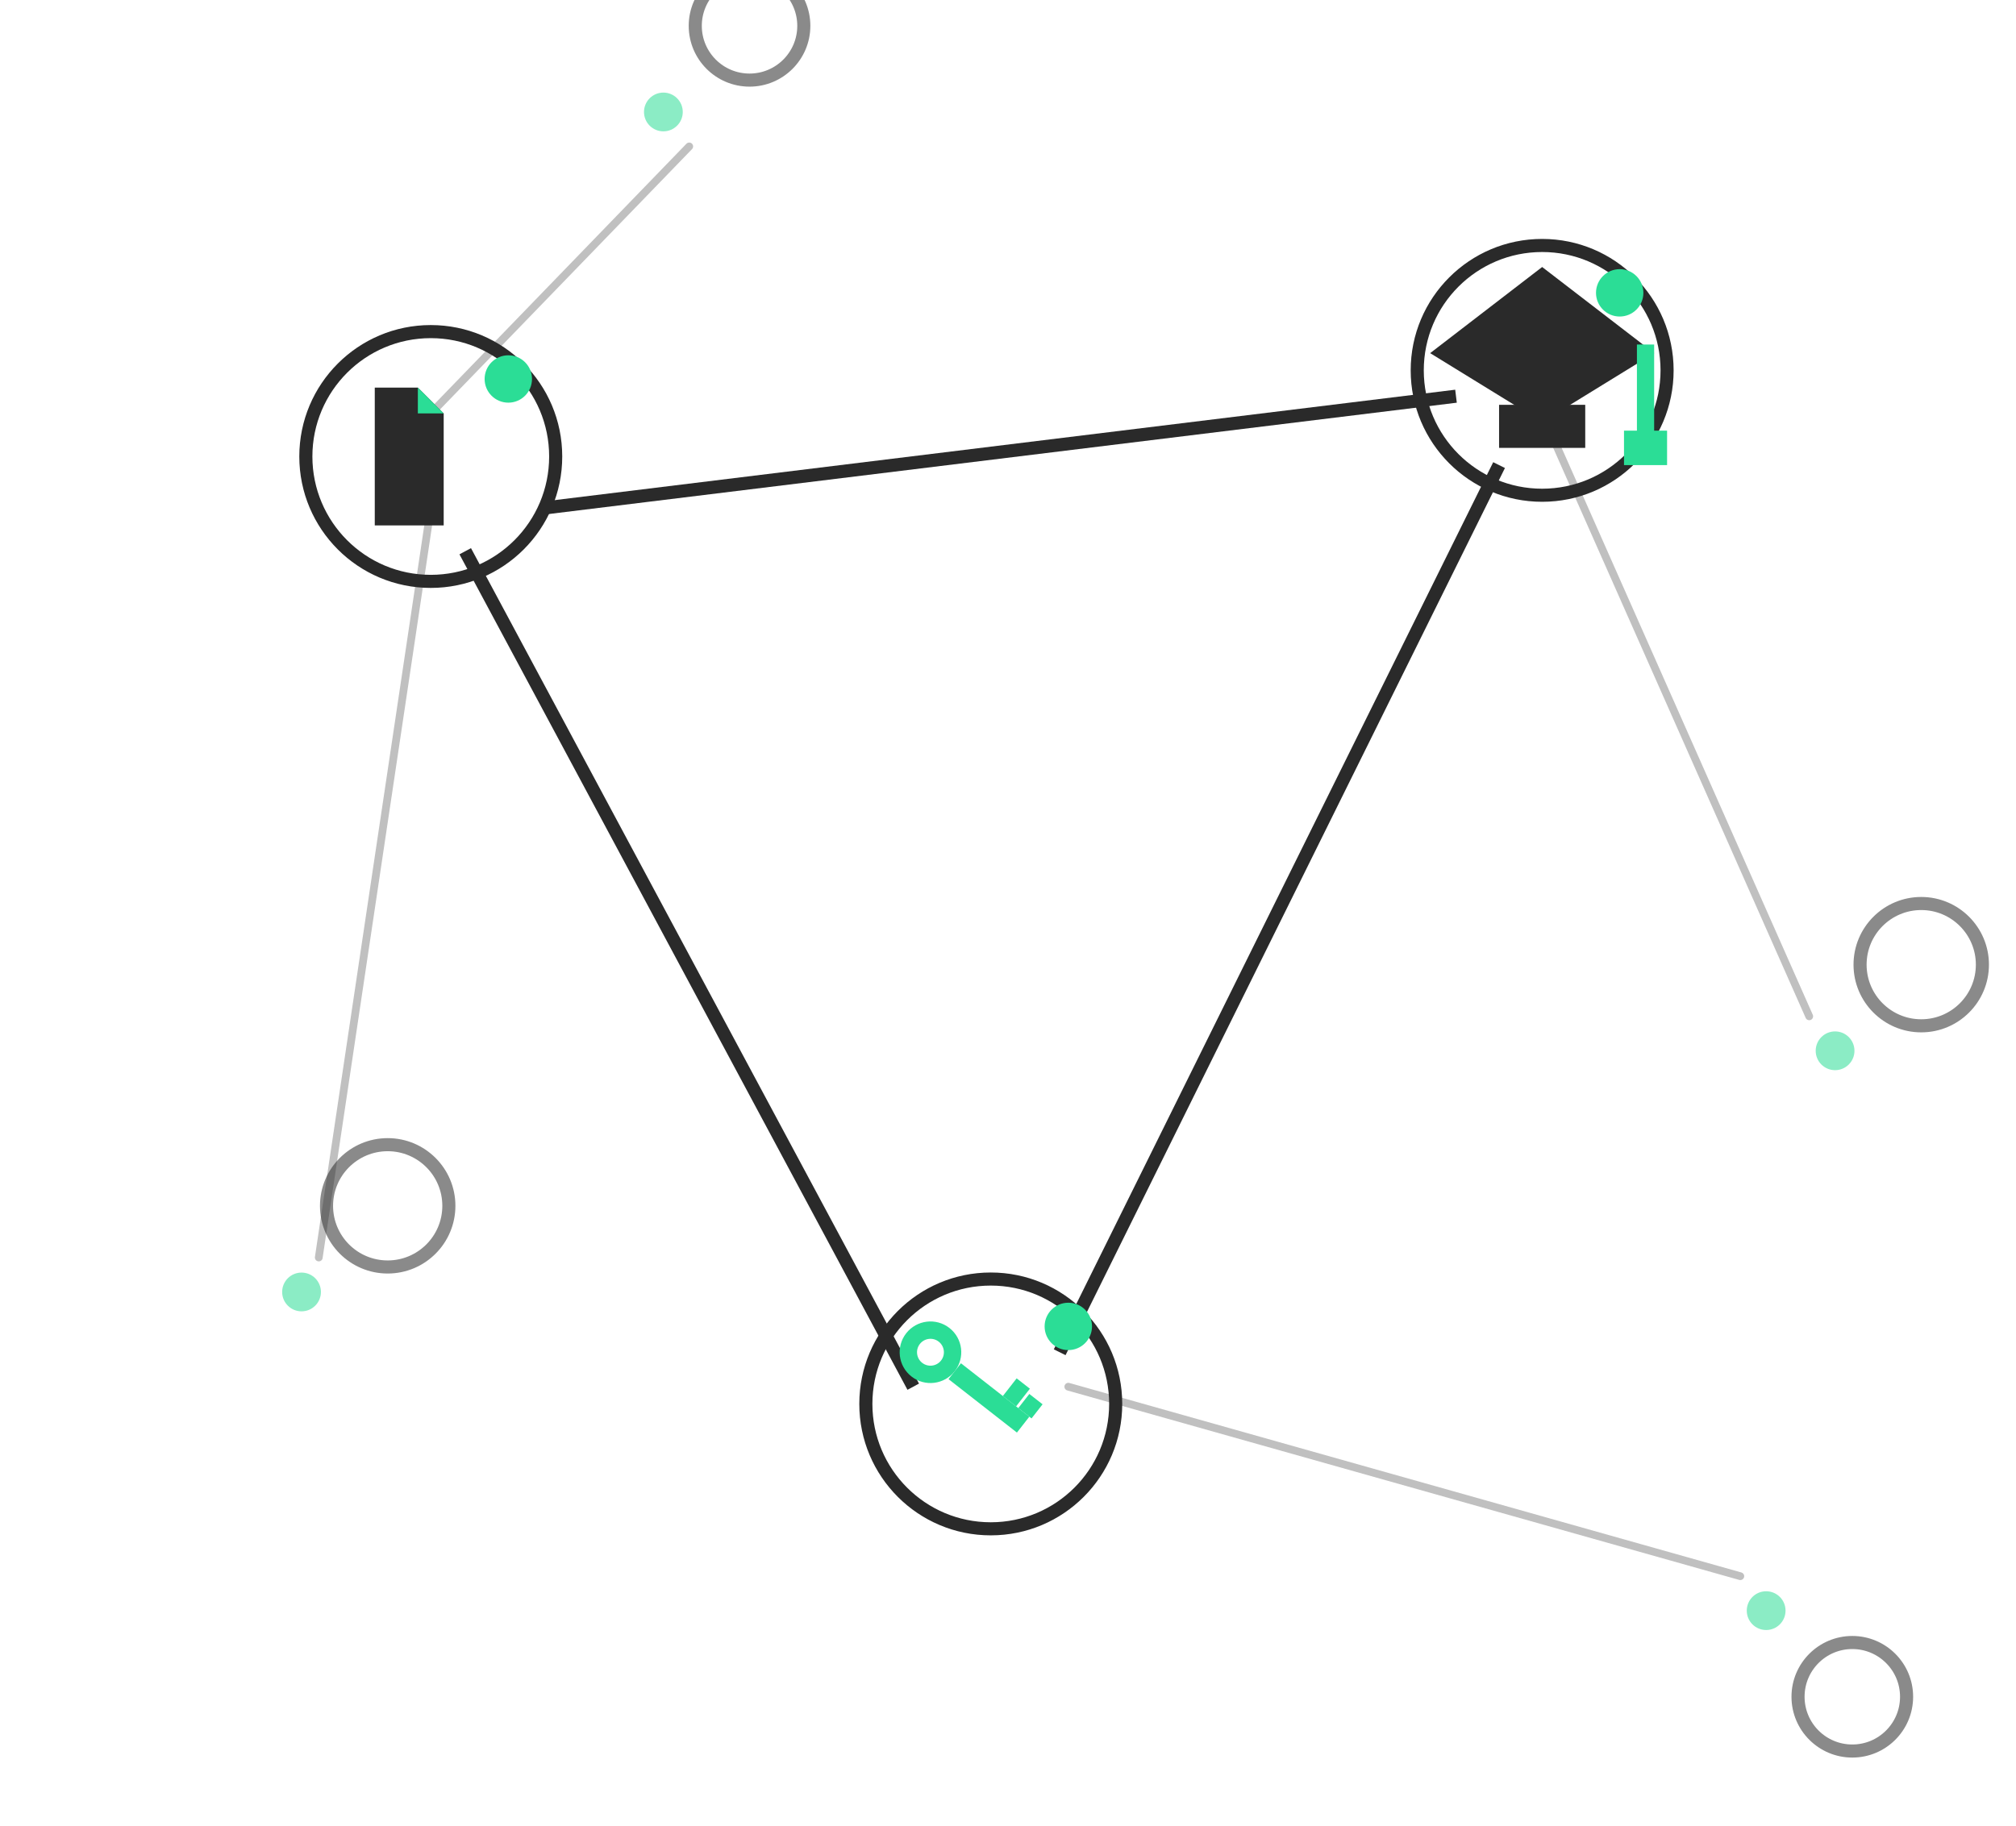
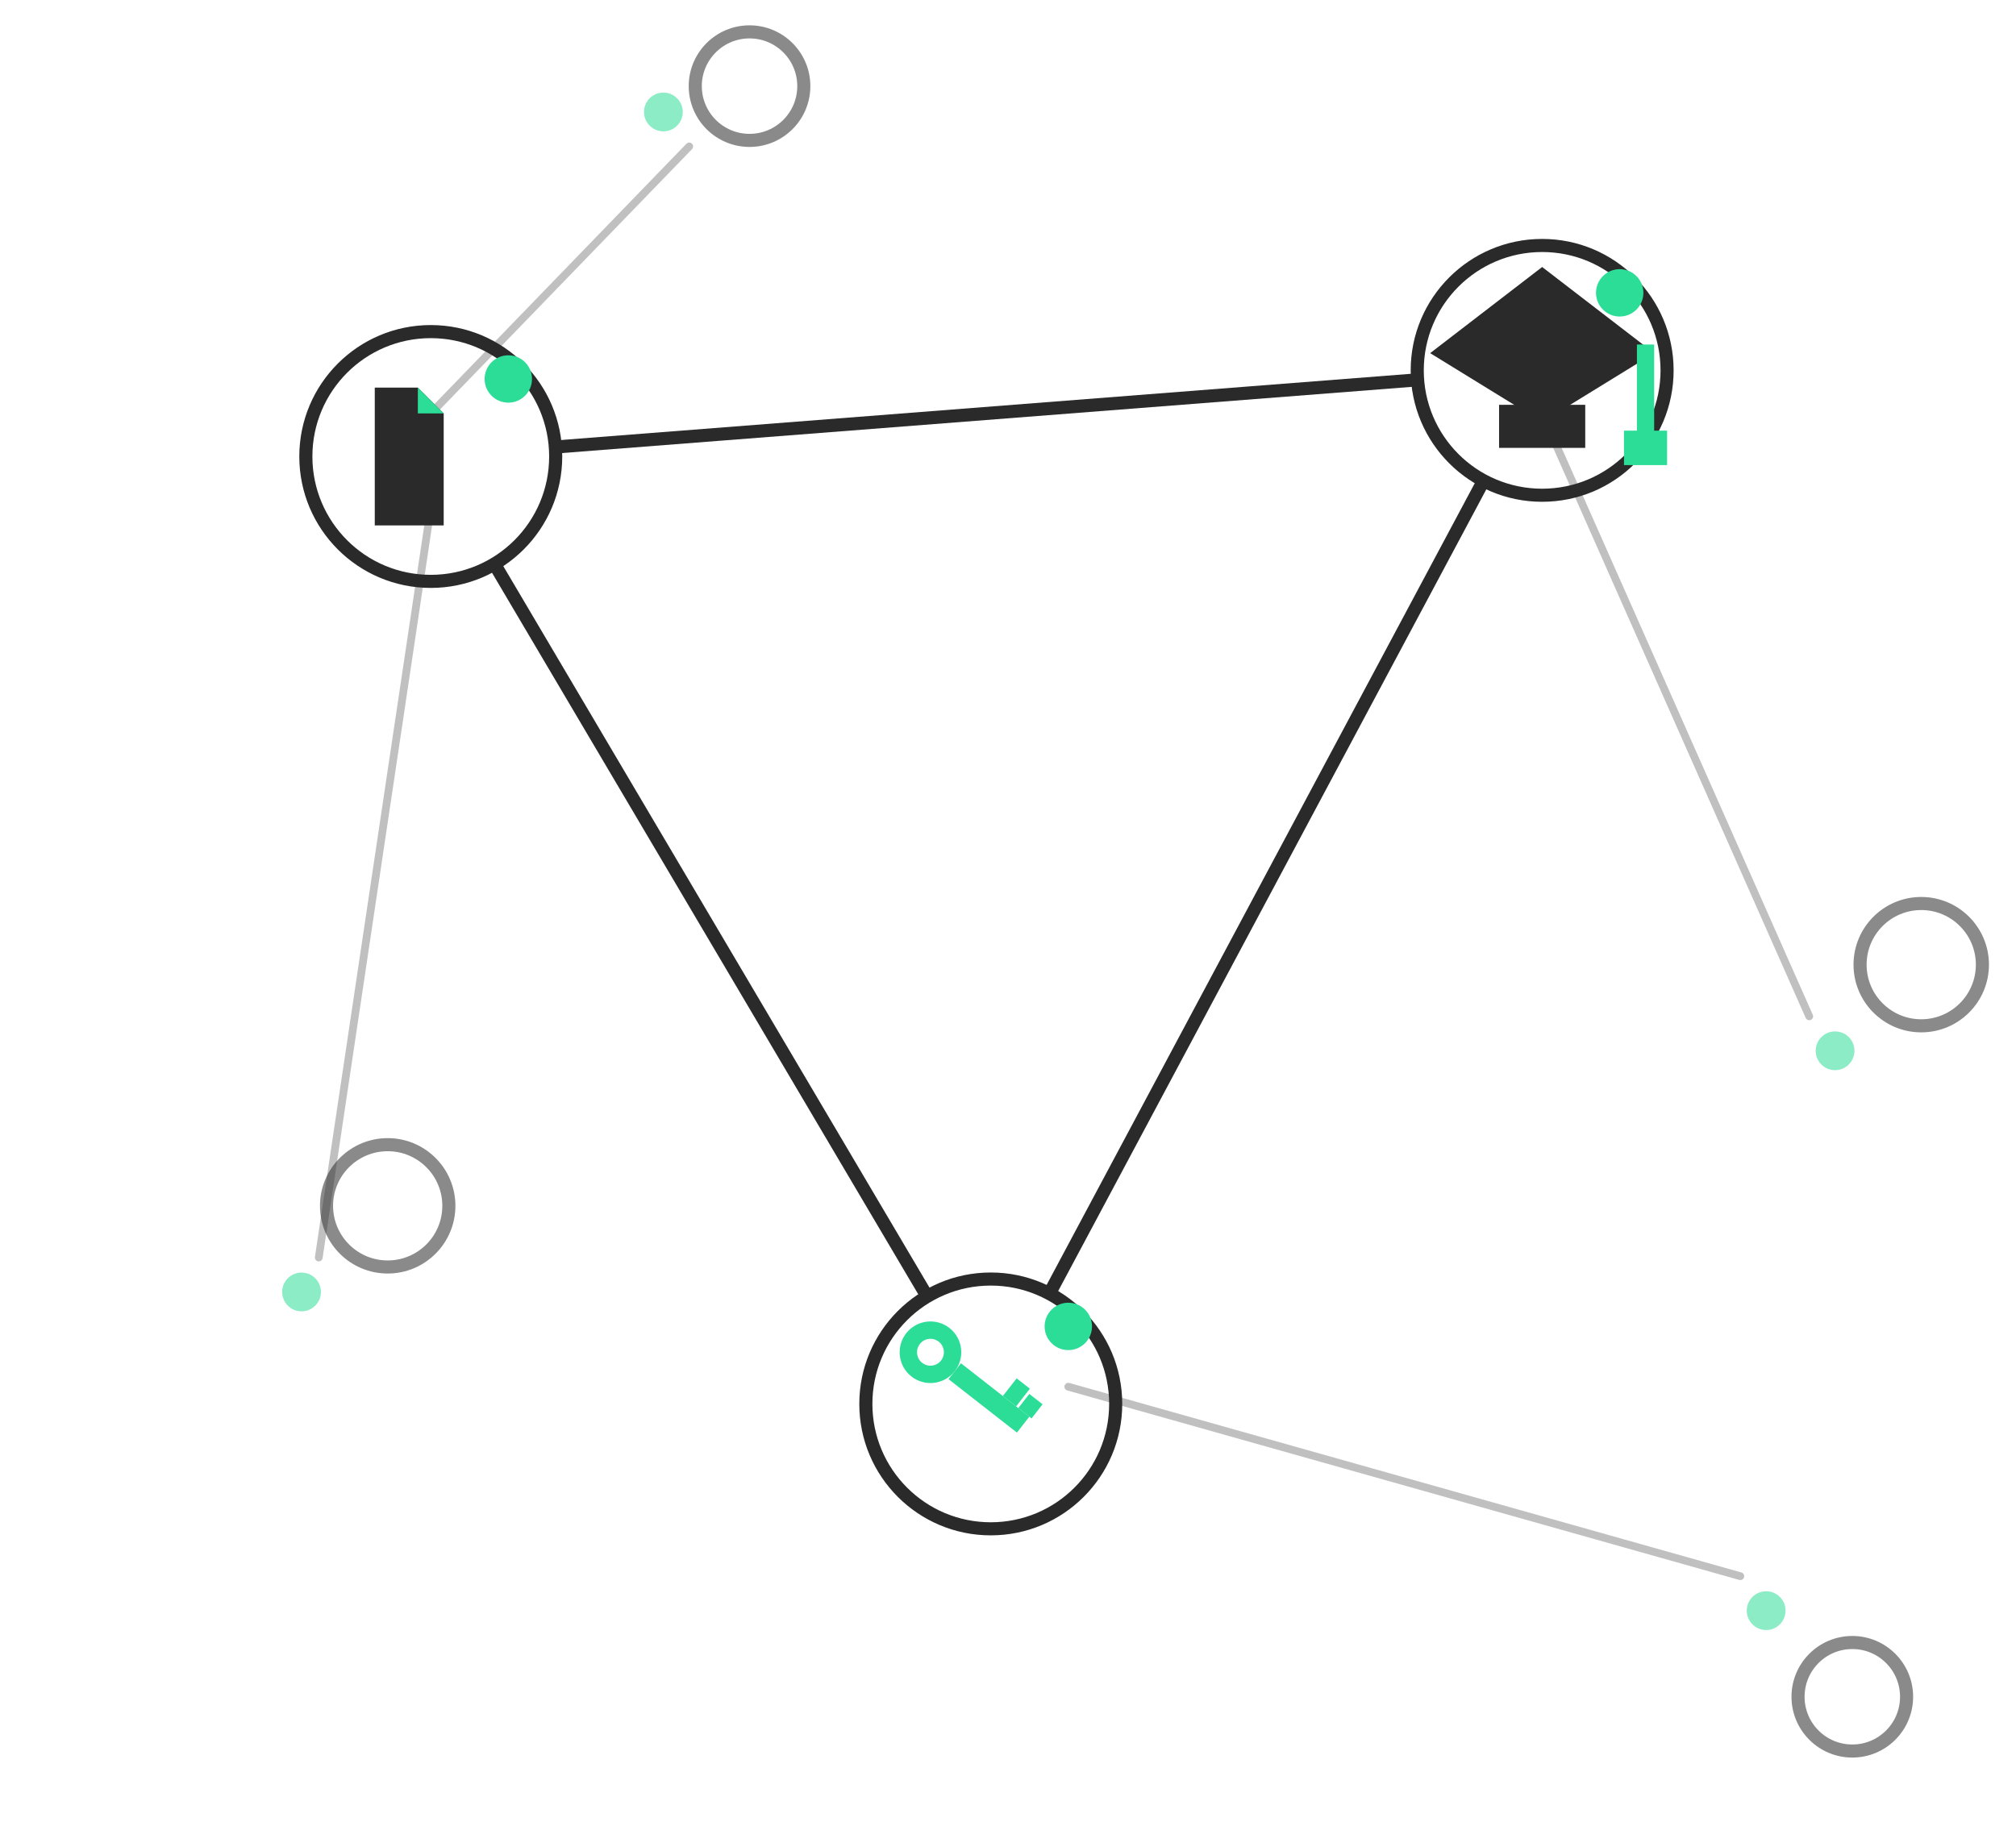
<svg xmlns="http://www.w3.org/2000/svg" width="468" height="424" viewBox="0 0 468 424" fill="none">
-   <path d="M126 118L338 92" stroke="#2A2A2A" stroke-width="3.038" />
-   <path d="M348 108L246 314" stroke="#2A2A2A" stroke-width="3.038" />
-   <path d="M212 322L108 128" stroke="#2A2A2A" stroke-width="3.038" />
+   <path d="M128.9 103.8L329.1 88.2" stroke="#2A2A2A" stroke-width="3.038" />
+   <path d="M344.4 111.6L243.6 300.4" stroke="#2A2A2A" stroke-width="3.038" />
+   <path d="M215.2 301L114.8 131" stroke="#2A2A2A" stroke-width="3.038" />
  <g stroke="#2A2A2A" stroke-width="1.8" stroke-linecap="round" opacity="0.3">
    <path d="M74 292L100 118" />
    <path d="M420 236L358 96" />
    <path d="M160 34L100 96" />
    <path d="M404 366L248 322" />
  </g>
  <g opacity="0.55">
    <circle cx="70" cy="300" r="4.5" fill="#2BDD96" />
    <circle cx="90" cy="280" r="14.2" stroke="#2A2A2A" stroke-width="3.038" />
  </g>
  <g opacity="0.55">
    <circle cx="426" cy="244" r="4.5" fill="#2BDD96" />
    <circle cx="446" cy="224" r="14.2" stroke="#2A2A2A" stroke-width="3.038" />
  </g>
  <g opacity="0.55">
    <circle cx="154" cy="26" r="4.5" fill="#2BDD96" />
-     <circle cx="174" cy="6" r="12.6" stroke="#2A2A2A" stroke-width="3.038" />
+     <circle cx="174" cy="20" r="12.6" stroke="#2A2A2A" stroke-width="3.038" />
  </g>
  <g opacity="0.55">
    <circle cx="410" cy="374" r="4.5" fill="#2BDD96" />
    <circle cx="430" cy="394" r="12.6" stroke="#2A2A2A" stroke-width="3.038" />
  </g>
  <circle cx="100" cy="106" r="29" stroke="#2A2A2A" stroke-width="3.038" />
  <circle cx="118" cy="88" r="5.5" fill="#2BDD96" />
  <path d="M87 90H97L103 96V122H87V90Z" fill="#2A2A2A" />
  <path d="M97 90L103 96H97V90Z" fill="#2BDD96" />
  <circle cx="358" cy="86" r="29" stroke="#2A2A2A" stroke-width="3.038" />
  <circle cx="376" cy="68" r="5.5" fill="#2BDD96" />
  <path d="M358 62L384 82L358 98L332 82L358 62Z" fill="#2A2A2A" />
  <path d="M348 94H368V104H348V94Z" fill="#2A2A2A" />
  <path d="M380 80H384V102H380V80Z" fill="#2BDD96" />
  <path d="M377 100H387V108H377V100Z" fill="#2BDD96" />
  <circle cx="230" cy="326" r="29" stroke="#2A2A2A" stroke-width="3.038" />
  <circle cx="248" cy="308" r="5.5" fill="#2BDD96" />
  <g transform="translate(216 314) rotate(-52) scale(1.3)">
    <path fill-rule="evenodd" clip-rule="evenodd" d="M0-5.5a5.5 5.5 0 1 0 0 11 5.5 5.5 0 0 0 0-11Zm0 3.1a2.4 2.4 0 1 1 0 4.8 2.4 2.4 0 0 1 0-4.8Z" fill="#2BDD96" />
    <path d="M-1.8 5.5H1.8V21H-1.8V5.5Z" fill="#2BDD96" />
    <path d="M1.8 15H5.8V18H1.8V15Z" fill="#2BDD96" />
    <path d="M1.8 18.5H5V21.5H1.8V18.5Z" fill="#2BDD96" />
  </g>
</svg>
